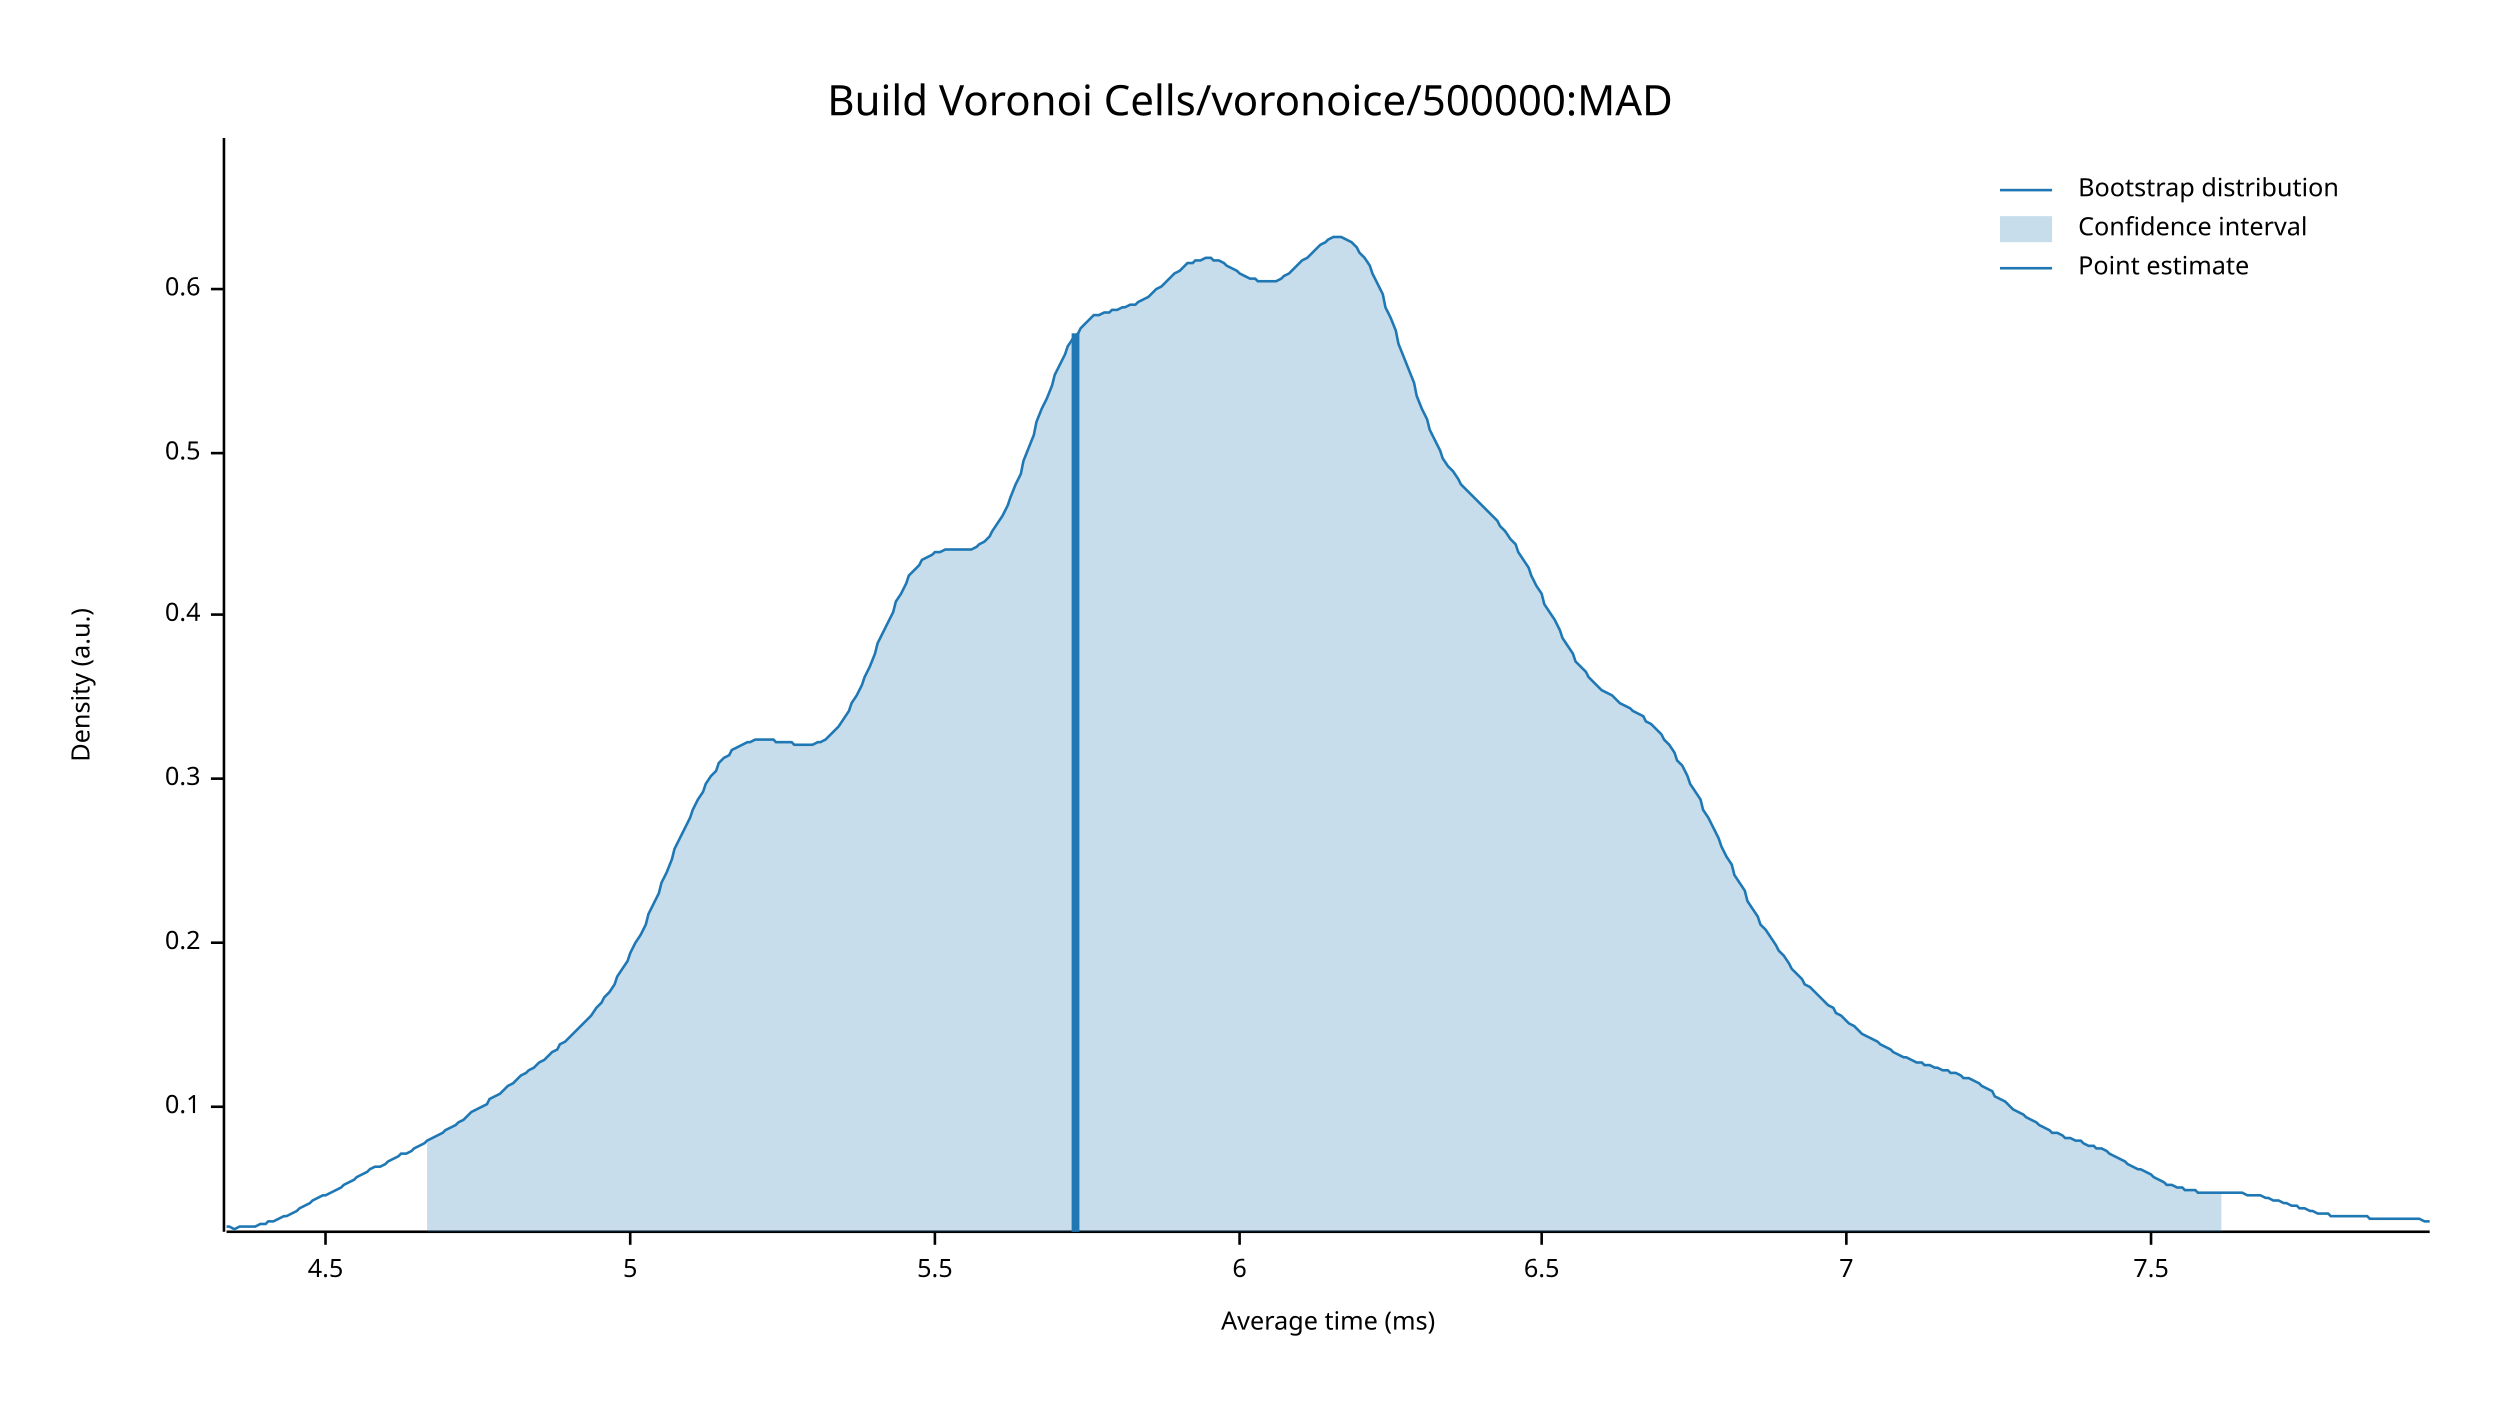
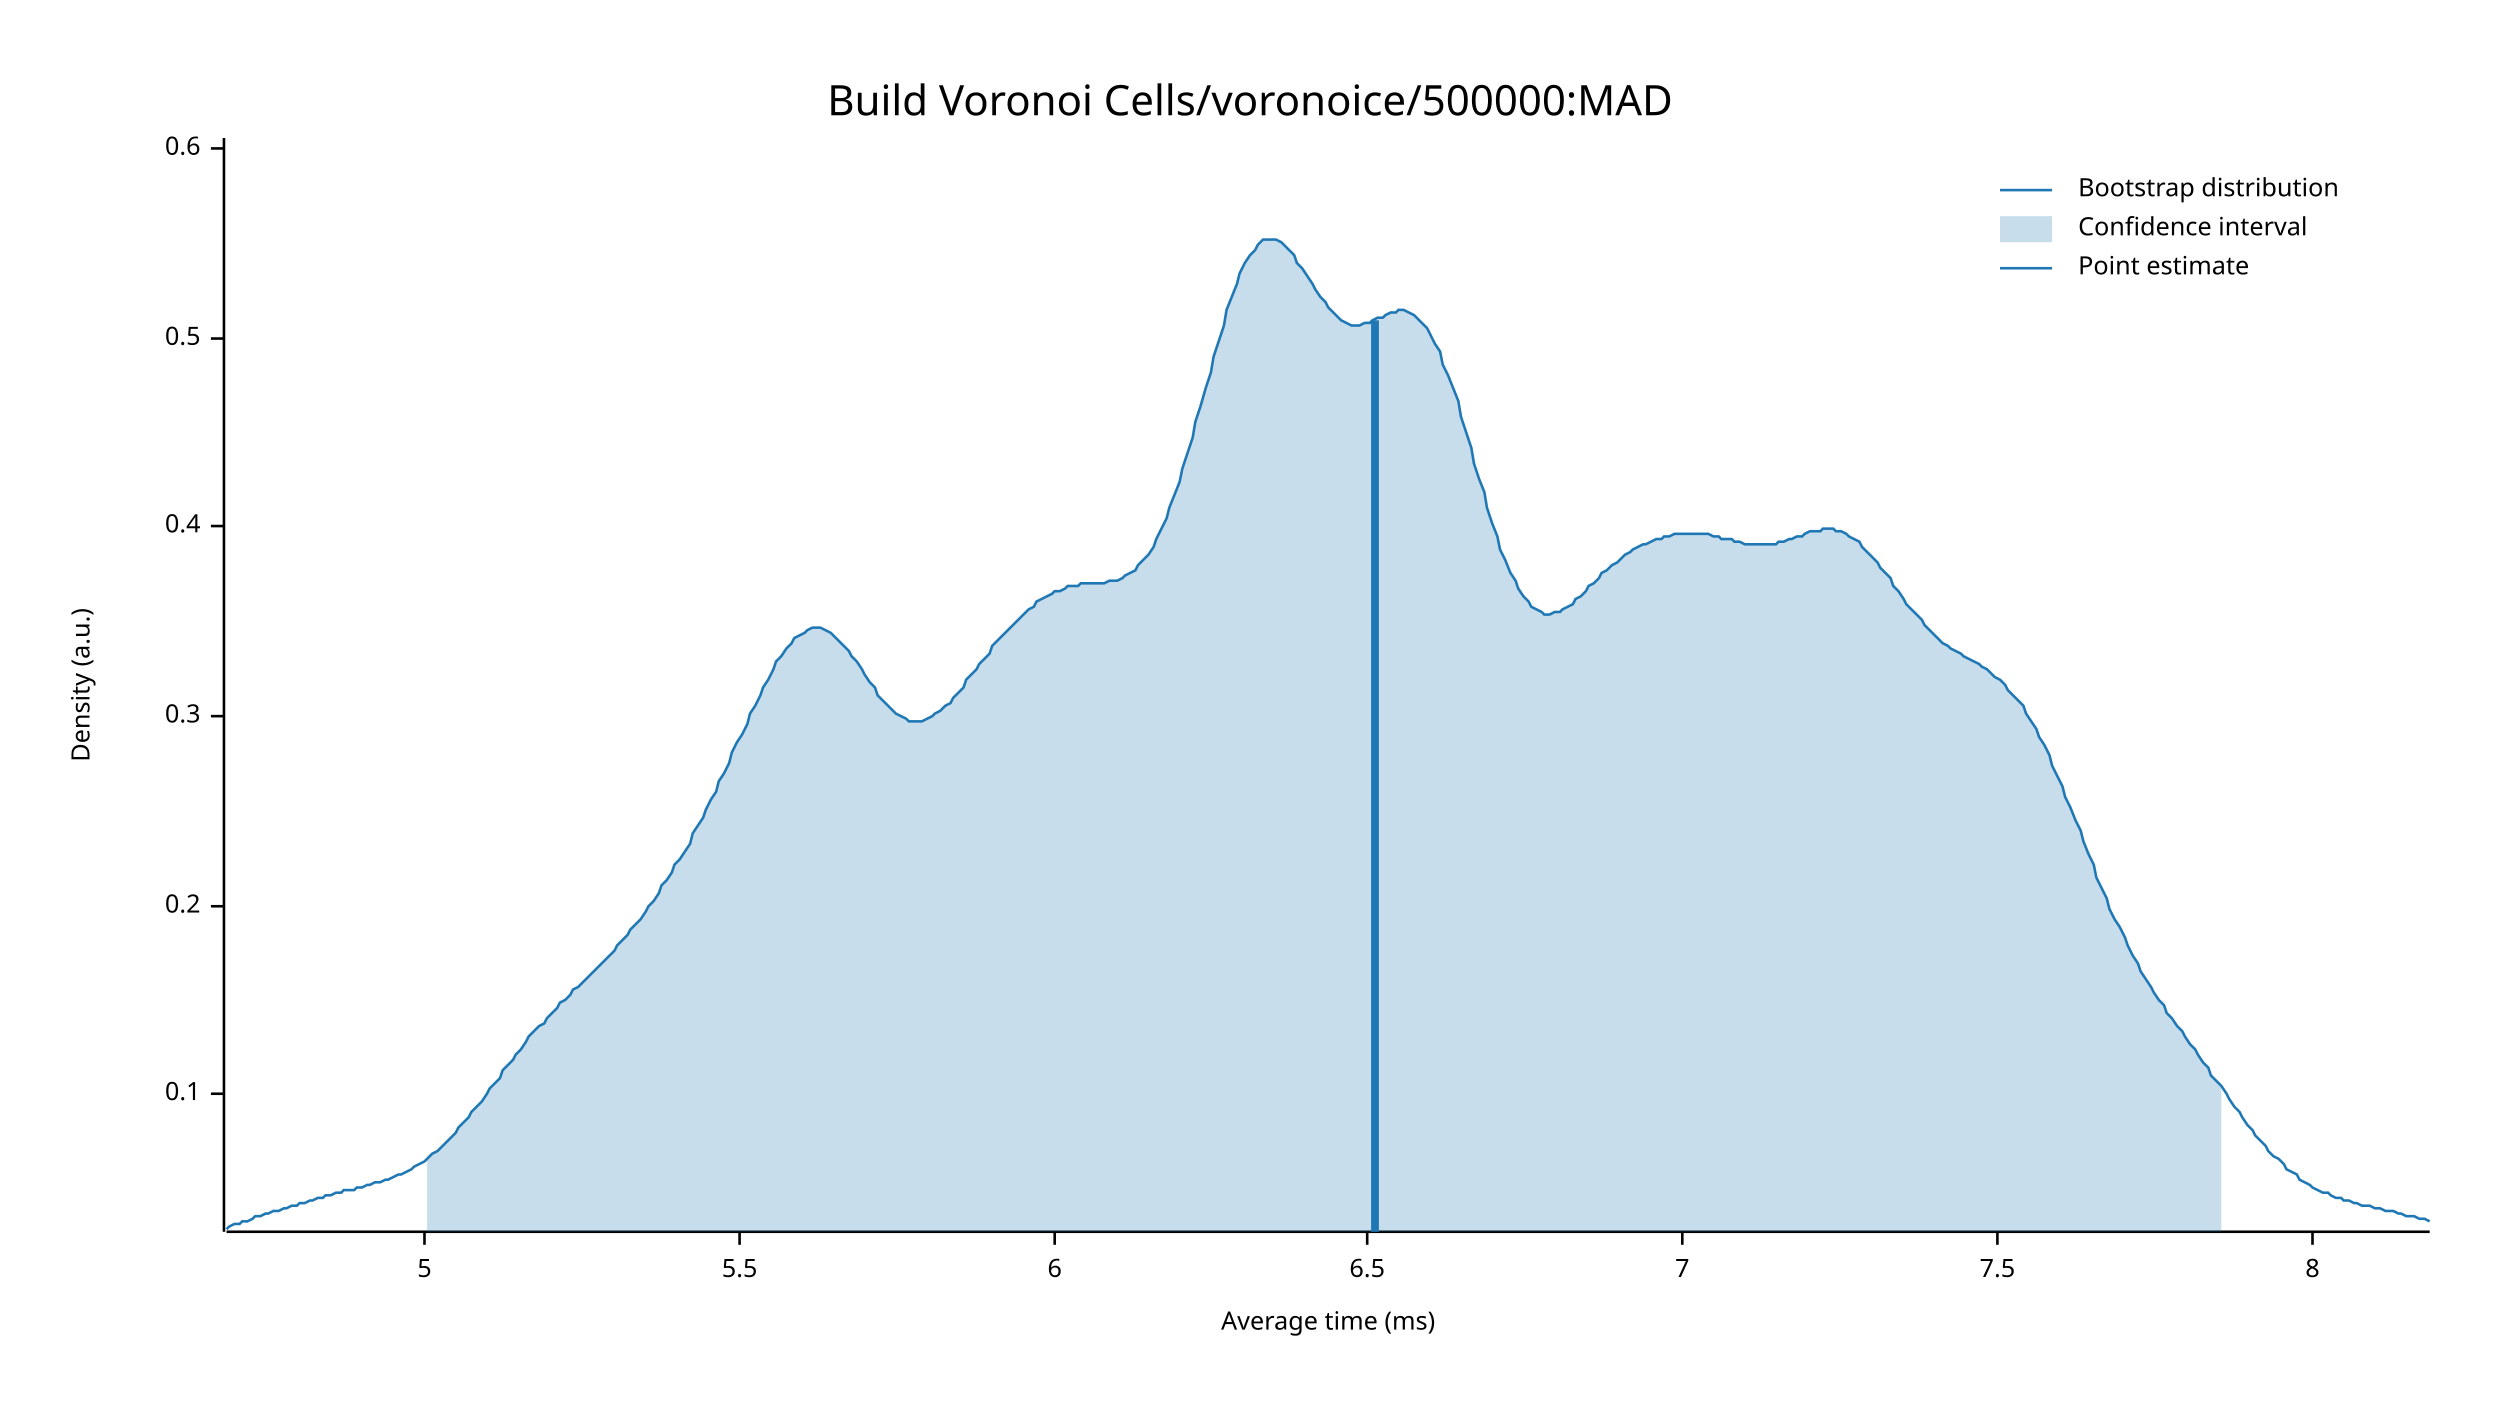
<svg xmlns="http://www.w3.org/2000/svg" width="960" height="540" viewBox="0 0 960 540">
  <text x="480" y="32" dy="0.76em" text-anchor="middle" font-family="sans-serif" font-size="16.129" opacity="1" fill="#000000">
Build Voronoi Cells/voronoice/500000:MAD
</text>
  <text x="27" y="263" dy="0.76em" text-anchor="middle" font-family="sans-serif" font-size="9.677" opacity="1" fill="#000000" transform="rotate(270, 27, 263)">
Density (a.u.)
</text>
  <text x="510" y="513" dy="-0.5ex" text-anchor="middle" font-family="sans-serif" font-size="9.677" opacity="1" fill="#000000">
Average time (ms)
</text>
  <polyline fill="none" opacity="1" stroke="#000000" stroke-width="1" points="86,53 86,473 " />
-   <text x="77" y="425" dy="0.5ex" text-anchor="end" font-family="sans-serif" font-size="9.677" opacity="1" fill="#000000">
+   <text x="77" y="420" dy="0.5ex" text-anchor="end" font-family="sans-serif" font-size="9.677" opacity="1" fill="#000000">
0.1
</text>
-   <polyline fill="none" opacity="1" stroke="#000000" stroke-width="1" points="81,425 86,425 " />
-   <text x="77" y="362" dy="0.5ex" text-anchor="end" font-family="sans-serif" font-size="9.677" opacity="1" fill="#000000">
+   <polyline fill="none" opacity="1" stroke="#000000" stroke-width="1" points="81,420 86,420 " />
+   <text x="77" y="348" dy="0.5ex" text-anchor="end" font-family="sans-serif" font-size="9.677" opacity="1" fill="#000000">
0.2
</text>
-   <polyline fill="none" opacity="1" stroke="#000000" stroke-width="1" points="81,362 86,362 " />
-   <text x="77" y="299" dy="0.5ex" text-anchor="end" font-family="sans-serif" font-size="9.677" opacity="1" fill="#000000">
+   <polyline fill="none" opacity="1" stroke="#000000" stroke-width="1" points="81,348 86,348 " />
+   <text x="77" y="275" dy="0.5ex" text-anchor="end" font-family="sans-serif" font-size="9.677" opacity="1" fill="#000000">
0.3
</text>
-   <polyline fill="none" opacity="1" stroke="#000000" stroke-width="1" points="81,299 86,299 " />
-   <text x="77" y="236" dy="0.5ex" text-anchor="end" font-family="sans-serif" font-size="9.677" opacity="1" fill="#000000">
+   <polyline fill="none" opacity="1" stroke="#000000" stroke-width="1" points="81,275 86,275 " />
+   <text x="77" y="202" dy="0.5ex" text-anchor="end" font-family="sans-serif" font-size="9.677" opacity="1" fill="#000000">
0.4
</text>
-   <polyline fill="none" opacity="1" stroke="#000000" stroke-width="1" points="81,236 86,236 " />
-   <text x="77" y="174" dy="0.5ex" text-anchor="end" font-family="sans-serif" font-size="9.677" opacity="1" fill="#000000">
+   <polyline fill="none" opacity="1" stroke="#000000" stroke-width="1" points="81,202 86,202 " />
+   <text x="77" y="130" dy="0.5ex" text-anchor="end" font-family="sans-serif" font-size="9.677" opacity="1" fill="#000000">
0.5
</text>
-   <polyline fill="none" opacity="1" stroke="#000000" stroke-width="1" points="81,174 86,174 " />
-   <text x="77" y="111" dy="0.5ex" text-anchor="end" font-family="sans-serif" font-size="9.677" opacity="1" fill="#000000">
+   <polyline fill="none" opacity="1" stroke="#000000" stroke-width="1" points="81,130 86,130 " />
+   <text x="77" y="57" dy="0.5ex" text-anchor="end" font-family="sans-serif" font-size="9.677" opacity="1" fill="#000000">
0.6
</text>
-   <polyline fill="none" opacity="1" stroke="#000000" stroke-width="1" points="81,111 86,111 " />
+   <polyline fill="none" opacity="1" stroke="#000000" stroke-width="1" points="81,57 86,57 " />
  <polyline fill="none" opacity="1" stroke="#000000" stroke-width="1" points="87,473 933,473 " />
-   <text x="125" y="483" dy="0.76em" text-anchor="middle" font-family="sans-serif" font-size="9.677" opacity="1" fill="#000000">
- 4.5
- </text>
-   <polyline fill="none" opacity="1" stroke="#000000" stroke-width="1" points="125,473 125,478 " />
-   <text x="242" y="483" dy="0.76em" text-anchor="middle" font-family="sans-serif" font-size="9.677" opacity="1" fill="#000000">
+   <text x="163" y="483" dy="0.76em" text-anchor="middle" font-family="sans-serif" font-size="9.677" opacity="1" fill="#000000">
5
</text>
-   <polyline fill="none" opacity="1" stroke="#000000" stroke-width="1" points="242,473 242,478 " />
-   <text x="359" y="483" dy="0.76em" text-anchor="middle" font-family="sans-serif" font-size="9.677" opacity="1" fill="#000000">
+   <polyline fill="none" opacity="1" stroke="#000000" stroke-width="1" points="163,473 163,478 " />
+   <text x="284" y="483" dy="0.76em" text-anchor="middle" font-family="sans-serif" font-size="9.677" opacity="1" fill="#000000">
5.5
</text>
-   <polyline fill="none" opacity="1" stroke="#000000" stroke-width="1" points="359,473 359,478 " />
-   <text x="476" y="483" dy="0.76em" text-anchor="middle" font-family="sans-serif" font-size="9.677" opacity="1" fill="#000000">
+   <polyline fill="none" opacity="1" stroke="#000000" stroke-width="1" points="284,473 284,478 " />
+   <text x="405" y="483" dy="0.76em" text-anchor="middle" font-family="sans-serif" font-size="9.677" opacity="1" fill="#000000">
6
</text>
-   <polyline fill="none" opacity="1" stroke="#000000" stroke-width="1" points="476,473 476,478 " />
-   <text x="592" y="483" dy="0.76em" text-anchor="middle" font-family="sans-serif" font-size="9.677" opacity="1" fill="#000000">
+   <polyline fill="none" opacity="1" stroke="#000000" stroke-width="1" points="405,473 405,478 " />
+   <text x="525" y="483" dy="0.76em" text-anchor="middle" font-family="sans-serif" font-size="9.677" opacity="1" fill="#000000">
6.5
</text>
-   <polyline fill="none" opacity="1" stroke="#000000" stroke-width="1" points="592,473 592,478 " />
-   <text x="709" y="483" dy="0.76em" text-anchor="middle" font-family="sans-serif" font-size="9.677" opacity="1" fill="#000000">
+   <polyline fill="none" opacity="1" stroke="#000000" stroke-width="1" points="525,473 525,478 " />
+   <text x="646" y="483" dy="0.76em" text-anchor="middle" font-family="sans-serif" font-size="9.677" opacity="1" fill="#000000">
7
</text>
-   <polyline fill="none" opacity="1" stroke="#000000" stroke-width="1" points="709,473 709,478 " />
-   <text x="826" y="483" dy="0.76em" text-anchor="middle" font-family="sans-serif" font-size="9.677" opacity="1" fill="#000000">
+   <polyline fill="none" opacity="1" stroke="#000000" stroke-width="1" points="646,473 646,478 " />
+   <text x="767" y="483" dy="0.76em" text-anchor="middle" font-family="sans-serif" font-size="9.677" opacity="1" fill="#000000">
7.5
</text>
-   <polyline fill="none" opacity="1" stroke="#000000" stroke-width="1" points="826,473 826,478 " />
-   <polyline fill="none" opacity="1" stroke="#1F78B4" stroke-width="1" points="87,471 88,471 90,472 92,471 93,471 95,471 97,471 98,471 100,470 102,470 103,469 105,469 107,468 109,467 110,467 112,466 114,465 115,464 117,463 119,462 120,461 122,460 124,459 125,459 127,458 129,457 131,456 132,455 134,454 136,453 137,452 139,451 141,450 142,449 144,448 146,448 148,447 149,446 151,445 153,444 154,443 156,443 158,442 159,441 161,440 163,439 164,438 166,437 168,436 170,435 171,434 173,433 175,432 176,431 178,430 180,428 181,427 183,426 185,425 187,424 188,422 190,421 192,420 193,419 195,417 197,416 198,415 200,413 202,412 203,411 205,410 207,408 209,407 210,406 212,404 214,403 215,401 217,400 219,398 220,397 222,395 224,393 226,391 227,390 229,387 231,385 232,383 234,381 236,378 237,375 239,372 241,369 242,366 244,362 246,359 248,355 249,351 251,347 253,343 254,339 256,335 258,330 259,326 261,322 263,318 265,314 266,311 268,307 270,304 271,301 273,298 275,296 276,293 278,291 280,290 281,288 283,287 285,286 287,285 288,285 290,284 292,284 293,284 295,284 297,284 298,285 300,285 302,285 304,285 305,286 307,286 309,286 310,286 312,286 314,285 315,285 317,284 319,282 320,281 322,279 324,276 326,273 327,270 329,267 331,263 332,260 334,256 336,251 337,247 339,243 341,239 343,235 344,231 346,228 348,224 349,221 351,219 353,217 354,215 356,214 358,213 359,212 361,212 363,211 365,211 366,211 368,211 370,211 371,211 373,211 375,210 376,209 378,208 380,206 381,204 383,201 385,198 387,194 388,191 390,186 392,182 393,177 395,172 397,167 398,162 400,157 402,153 404,148 405,144 407,140 409,136 410,133 412,130 414,128 415,126 417,124 419,122 420,121 422,121 424,120 426,120 427,119 429,119 431,118 432,118 434,117 436,117 437,116 439,115 441,114 443,112 444,111 446,110 448,108 449,107 451,105 453,104 454,103 456,101 458,101 459,100 461,100 463,99 465,99 466,100 468,100 470,101 471,102 473,103 475,104 476,105 478,106 480,107 482,107 483,108 485,108 487,108 488,108 490,108 492,107 493,106 495,105 497,103 498,102 500,100 502,99 504,97 505,96 507,94 509,93 510,92 512,91 514,91 515,91 517,92 519,93 521,95 522,97 524,99 526,102 527,105 529,109 531,113 532,118 534,122 536,127 537,132 539,137 541,142 543,147 544,152 546,157 548,161 549,165 551,169 553,173 554,176 556,179 558,181 560,184 561,186 563,188 565,190 566,191 568,193 570,195 571,196 573,198 575,200 576,202 578,204 580,207 582,209 583,212 585,215 587,218 588,221 590,225 592,228 593,232 595,235 597,238 599,242 600,245 602,248 604,251 605,254 607,256 609,258 610,260 612,262 614,264 615,265 617,266 619,267 621,269 622,270 624,271 626,272 627,273 629,274 631,275 632,277 634,278 636,280 638,282 639,284 641,286 643,289 644,292 646,294 648,298 649,301 651,304 653,307 654,311 656,314 658,318 660,322 661,325 663,329 665,332 666,336 668,339 670,342 671,346 673,349 675,352 676,355 678,357 680,360 682,363 683,365 685,367 687,370 688,372 690,374 692,376 693,378 695,379 697,381 699,383 700,384 702,386 704,387 705,389 707,390 709,392 710,393 712,394 714,396 715,397 717,398 719,399 721,400 722,401 724,402 726,403 727,404 729,405 731,406 732,406 734,407 736,408 738,408 739,409 741,409 743,410 744,410 746,411 748,411 749,412 751,412 753,413 754,414 756,414 758,415 760,416 761,417 763,418 765,419 766,421 768,422 770,423 771,424 773,426 775,427 777,428 778,429 780,430 782,431 783,432 785,433 787,434 788,435 790,435 792,436 793,437 795,437 797,438 799,438 800,439 802,440 804,440 805,441 807,441 809,442 810,443 812,444 814,445 816,446 817,447 819,448 821,449 822,449 824,450 826,451 827,452 829,453 831,454 832,455 834,455 836,456 838,456 839,457 841,457 843,457 844,458 846,458 848,458 849,458 851,458 853,458 855,458 856,458 858,458 860,458 861,458 863,459 865,459 866,459 868,459 870,460 871,460 873,461 875,461 877,462 878,462 880,463 882,463 883,464 885,464 887,465 888,465 890,466 892,466 894,466 895,467 897,467 899,467 900,467 902,467 904,467 905,467 907,467 909,467 910,468 912,468 914,468 916,468 917,468 919,468 921,468 922,468 924,468 926,468 927,468 929,468 931,469 933,469 " />
-   <polygon opacity="0.25" fill="#1F78B4" points="164,438 166,437 168,436 170,435 171,434 173,433 175,432 176,431 178,430 180,428 181,427 183,426 185,425 187,424 188,422 190,421 192,420 193,419 195,417 197,416 198,415 200,413 202,412 203,411 205,410 207,408 209,407 210,406 212,404 214,403 215,401 217,400 219,398 220,397 222,395 224,393 226,391 227,390 229,387 231,385 232,383 234,381 236,378 237,375 239,372 241,369 242,366 244,362 246,359 248,355 249,351 251,347 253,343 254,339 256,335 258,330 259,326 261,322 263,318 265,314 266,311 268,307 270,304 271,301 273,298 275,296 276,293 278,291 280,290 281,288 283,287 285,286 287,285 288,285 290,284 292,284 293,284 295,284 297,284 298,285 300,285 302,285 304,285 305,286 307,286 309,286 310,286 312,286 314,285 315,285 317,284 319,282 320,281 322,279 324,276 326,273 327,270 329,267 331,263 332,260 334,256 336,251 337,247 339,243 341,239 343,235 344,231 346,228 348,224 349,221 351,219 353,217 354,215 356,214 358,213 359,212 361,212 363,211 365,211 366,211 368,211 370,211 371,211 373,211 375,210 376,209 378,208 380,206 381,204 383,201 385,198 387,194 388,191 390,186 392,182 393,177 395,172 397,167 398,162 400,157 402,153 404,148 405,144 407,140 409,136 410,133 412,130 414,128 415,126 417,124 419,122 420,121 422,121 424,120 426,120 427,119 429,119 431,118 432,118 434,117 436,117 437,116 439,115 441,114 443,112 444,111 446,110 448,108 449,107 451,105 453,104 454,103 456,101 458,101 459,100 461,100 463,99 465,99 466,100 468,100 470,101 471,102 473,103 475,104 476,105 478,106 480,107 482,107 483,108 485,108 487,108 488,108 490,108 492,107 493,106 495,105 497,103 498,102 500,100 502,99 504,97 505,96 507,94 509,93 510,92 512,91 514,91 515,91 517,92 519,93 521,95 522,97 524,99 526,102 527,105 529,109 531,113 532,118 534,122 536,127 537,132 539,137 541,142 543,147 544,152 546,157 548,161 549,165 551,169 553,173 554,176 556,179 558,181 560,184 561,186 563,188 565,190 566,191 568,193 570,195 571,196 573,198 575,200 576,202 578,204 580,207 582,209 583,212 585,215 587,218 588,221 590,225 592,228 593,232 595,235 597,238 599,242 600,245 602,248 604,251 605,254 607,256 609,258 610,260 612,262 614,264 615,265 617,266 619,267 621,269 622,270 624,271 626,272 627,273 629,274 631,275 632,277 634,278 636,280 638,282 639,284 641,286 643,289 644,292 646,294 648,298 649,301 651,304 653,307 654,311 656,314 658,318 660,322 661,325 663,329 665,332 666,336 668,339 670,342 671,346 673,349 675,352 676,355 678,357 680,360 682,363 683,365 685,367 687,370 688,372 690,374 692,376 693,378 695,379 697,381 699,383 700,384 702,386 704,387 705,389 707,390 709,392 710,393 712,394 714,396 715,397 717,398 719,399 721,400 722,401 724,402 726,403 727,404 729,405 731,406 732,406 734,407 736,408 738,408 739,409 741,409 743,410 744,410 746,411 748,411 749,412 751,412 753,413 754,414 756,414 758,415 760,416 761,417 763,418 765,419 766,421 768,422 770,423 771,424 773,426 775,427 777,428 778,429 780,430 782,431 783,432 785,433 787,434 788,435 790,435 792,436 793,437 795,437 797,438 799,438 800,439 802,440 804,440 805,441 807,441 809,442 810,443 812,444 814,445 816,446 817,447 819,448 821,449 822,449 824,450 826,451 827,452 829,453 831,454 832,455 834,455 836,456 838,456 839,457 841,457 843,457 844,458 846,458 848,458 849,458 851,458 853,458 853,473 164,473 " />
-   <polyline fill="none" opacity="1" stroke="#1F78B4" stroke-width="3" points="413,473 413,128 " />
+   <polyline fill="none" opacity="1" stroke="#000000" stroke-width="1" points="767,473 767,478 " />
+   <text x="888" y="483" dy="0.76em" text-anchor="middle" font-family="sans-serif" font-size="9.677" opacity="1" fill="#000000">
+ 8
+ </text>
+   <polyline fill="none" opacity="1" stroke="#000000" stroke-width="1" points="888,473 888,478 " />
+   <polyline fill="none" opacity="1" stroke="#1F78B4" stroke-width="1" points="87,472 88,471 90,470 92,470 93,469 95,469 97,468 98,467 100,467 102,466 103,466 105,465 107,465 109,464 110,464 112,463 114,463 115,462 117,462 119,461 120,461 122,460 124,460 125,459 127,459 129,458 131,458 132,457 134,457 136,457 137,456 139,456 141,455 142,455 144,454 146,454 148,453 149,453 151,452 153,451 154,451 156,450 158,449 159,448 161,447 163,446 164,445 166,443 168,442 170,440 171,439 173,437 175,435 176,433 178,431 180,429 181,427 183,425 185,423 187,420 188,418 190,416 192,414 193,411 195,409 197,407 198,405 200,403 202,400 203,398 205,396 207,394 209,393 210,391 212,389 214,387 215,385 217,384 219,382 220,380 222,379 224,377 226,375 227,374 229,372 231,370 232,369 234,367 236,365 237,363 239,361 241,359 242,357 244,355 246,353 248,350 249,348 251,346 253,343 254,340 256,338 258,335 259,332 261,330 263,327 265,324 266,320 268,317 270,314 271,311 273,307 275,304 276,300 278,297 280,293 281,289 283,285 285,282 287,278 288,274 290,271 292,267 293,264 295,261 297,257 298,254 300,252 302,249 304,247 305,245 307,244 309,243 310,242 312,241 314,241 315,241 317,242 319,243 320,244 322,246 324,248 326,250 327,252 329,254 331,257 332,259 334,262 336,264 337,267 339,269 341,271 343,273 344,274 346,275 348,276 349,277 351,277 353,277 354,277 356,276 358,275 359,274 361,273 363,271 365,270 366,268 368,266 370,264 371,261 373,259 375,257 376,255 378,253 380,251 381,248 383,246 385,244 387,242 388,241 390,239 392,237 393,236 395,234 397,233 398,231 400,230 402,229 404,228 405,227 407,227 409,226 410,225 412,225 414,225 415,224 417,224 419,224 420,224 422,224 424,224 426,223 427,223 429,223 431,222 432,221 434,220 436,219 437,217 439,215 441,213 443,210 444,207 446,203 448,199 449,195 451,190 453,185 454,180 456,174 458,168 459,162 461,156 463,149 465,143 466,137 468,131 470,125 471,119 473,114 475,109 476,105 478,101 480,98 482,96 483,94 485,92 487,92 488,92 490,92 492,93 493,94 495,96 497,98 498,101 500,103 502,106 504,109 505,111 507,114 509,116 510,118 512,120 514,122 515,123 517,124 519,125 521,125 522,125 524,124 526,124 527,123 529,122 531,122 532,121 534,120 536,120 537,119 539,119 541,120 543,121 544,122 546,124 548,126 549,128 551,132 553,135 554,140 556,144 558,149 560,154 561,160 563,166 565,172 566,178 568,184 570,189 571,195 573,201 575,206 576,211 578,215 580,220 582,223 583,226 585,229 587,231 588,233 590,234 592,235 593,236 595,236 597,235 599,235 600,234 602,233 604,232 605,230 607,229 609,227 610,225 612,224 614,222 615,220 617,219 619,217 621,216 622,215 624,213 626,212 627,211 629,210 631,209 632,209 634,208 636,207 638,207 639,206 641,206 643,205 644,205 646,205 648,205 649,205 651,205 653,205 654,205 656,205 658,206 660,206 661,207 663,207 665,207 666,208 668,208 670,209 671,209 673,209 675,209 676,209 678,209 680,209 682,209 683,208 685,208 687,207 688,207 690,206 692,206 693,205 695,204 697,204 699,204 700,203 702,203 704,203 705,204 707,204 709,205 710,206 712,207 714,208 715,210 717,212 719,214 721,216 722,218 724,220 726,222 727,225 729,227 731,230 732,232 734,234 736,236 738,238 739,240 741,242 743,244 744,245 746,247 748,248 749,249 751,250 753,251 754,252 756,253 758,254 760,255 761,256 763,257 765,259 766,260 768,261 770,263 771,265 773,267 775,269 777,271 778,274 780,277 782,280 783,283 785,286 787,290 788,294 790,298 792,302 793,306 795,310 797,315 799,319 800,323 802,328 804,332 805,337 807,341 809,345 810,349 812,353 814,356 816,360 817,363 819,367 821,370 822,373 824,376 826,379 827,381 829,384 831,386 832,389 834,391 836,394 838,396 839,398 841,401 843,403 844,405 846,408 848,410 849,413 851,415 853,417 855,420 856,422 858,425 860,427 861,429 863,432 865,434 866,436 868,438 870,440 871,442 873,444 875,445 877,447 878,449 880,450 882,451 883,453 885,454 887,455 888,456 890,457 892,458 894,458 895,459 897,460 899,460 900,461 902,461 904,462 905,462 907,463 909,463 910,463 912,464 914,464 916,465 917,465 919,465 921,466 922,466 924,467 926,467 927,467 929,468 931,468 933,469 " />
+   <polygon opacity="0.25" fill="#1F78B4" points="164,445 166,443 168,442 170,440 171,439 173,437 175,435 176,433 178,431 180,429 181,427 183,425 185,423 187,420 188,418 190,416 192,414 193,411 195,409 197,407 198,405 200,403 202,400 203,398 205,396 207,394 209,393 210,391 212,389 214,387 215,385 217,384 219,382 220,380 222,379 224,377 226,375 227,374 229,372 231,370 232,369 234,367 236,365 237,363 239,361 241,359 242,357 244,355 246,353 248,350 249,348 251,346 253,343 254,340 256,338 258,335 259,332 261,330 263,327 265,324 266,320 268,317 270,314 271,311 273,307 275,304 276,300 278,297 280,293 281,289 283,285 285,282 287,278 288,274 290,271 292,267 293,264 295,261 297,257 298,254 300,252 302,249 304,247 305,245 307,244 309,243 310,242 312,241 314,241 315,241 317,242 319,243 320,244 322,246 324,248 326,250 327,252 329,254 331,257 332,259 334,262 336,264 337,267 339,269 341,271 343,273 344,274 346,275 348,276 349,277 351,277 353,277 354,277 356,276 358,275 359,274 361,273 363,271 365,270 366,268 368,266 370,264 371,261 373,259 375,257 376,255 378,253 380,251 381,248 383,246 385,244 387,242 388,241 390,239 392,237 393,236 395,234 397,233 398,231 400,230 402,229 404,228 405,227 407,227 409,226 410,225 412,225 414,225 415,224 417,224 419,224 420,224 422,224 424,224 426,223 427,223 429,223 431,222 432,221 434,220 436,219 437,217 439,215 441,213 443,210 444,207 446,203 448,199 449,195 451,190 453,185 454,180 456,174 458,168 459,162 461,156 463,149 465,143 466,137 468,131 470,125 471,119 473,114 475,109 476,105 478,101 480,98 482,96 483,94 485,92 487,92 488,92 490,92 492,93 493,94 495,96 497,98 498,101 500,103 502,106 504,109 505,111 507,114 509,116 510,118 512,120 514,122 515,123 517,124 519,125 521,125 522,125 524,124 526,124 527,123 529,122 531,122 532,121 534,120 536,120 537,119 539,119 541,120 543,121 544,122 546,124 548,126 549,128 551,132 553,135 554,140 556,144 558,149 560,154 561,160 563,166 565,172 566,178 568,184 570,189 571,195 573,201 575,206 576,211 578,215 580,220 582,223 583,226 585,229 587,231 588,233 590,234 592,235 593,236 595,236 597,235 599,235 600,234 602,233 604,232 605,230 607,229 609,227 610,225 612,224 614,222 615,220 617,219 619,217 621,216 622,215 624,213 626,212 627,211 629,210 631,209 632,209 634,208 636,207 638,207 639,206 641,206 643,205 644,205 646,205 648,205 649,205 651,205 653,205 654,205 656,205 658,206 660,206 661,207 663,207 665,207 666,208 668,208 670,209 671,209 673,209 675,209 676,209 678,209 680,209 682,209 683,208 685,208 687,207 688,207 690,206 692,206 693,205 695,204 697,204 699,204 700,203 702,203 704,203 705,204 707,204 709,205 710,206 712,207 714,208 715,210 717,212 719,214 721,216 722,218 724,220 726,222 727,225 729,227 731,230 732,232 734,234 736,236 738,238 739,240 741,242 743,244 744,245 746,247 748,248 749,249 751,250 753,251 754,252 756,253 758,254 760,255 761,256 763,257 765,259 766,260 768,261 770,263 771,265 773,267 775,269 777,271 778,274 780,277 782,280 783,283 785,286 787,290 788,294 790,298 792,302 793,306 795,310 797,315 799,319 800,323 802,328 804,332 805,337 807,341 809,345 810,349 812,353 814,356 816,360 817,363 819,367 821,370 822,373 824,376 826,379 827,381 829,384 831,386 832,389 834,391 836,394 838,396 839,398 841,401 843,403 844,405 846,408 848,410 849,413 851,415 853,417 853,473 164,473 " />
+   <polyline fill="none" opacity="1" stroke="#1F78B4" stroke-width="3" points="528,473 528,123 " />
  <text x="798" y="68" dy="0.76em" text-anchor="start" font-family="sans-serif" font-size="9.677" opacity="1" fill="#000000">
Bootstrap distribution
</text>
  <text x="798" y="83" dy="0.76em" text-anchor="start" font-family="sans-serif" font-size="9.677" opacity="1" fill="#000000">
Confidence interval
</text>
  <text x="798" y="98" dy="0.76em" text-anchor="start" font-family="sans-serif" font-size="9.677" opacity="1" fill="#000000">
Point estimate
</text>
  <polyline fill="none" opacity="1" stroke="#1F78B4" stroke-width="1" points="768,73 788,73 " />
  <rect x="768" y="83" width="20" height="10" opacity="0.25" fill="#1F78B4" stroke="none" />
  <polyline fill="none" opacity="1" stroke="#1F78B4" stroke-width="1" points="768,103 788,103 " />
</svg>
